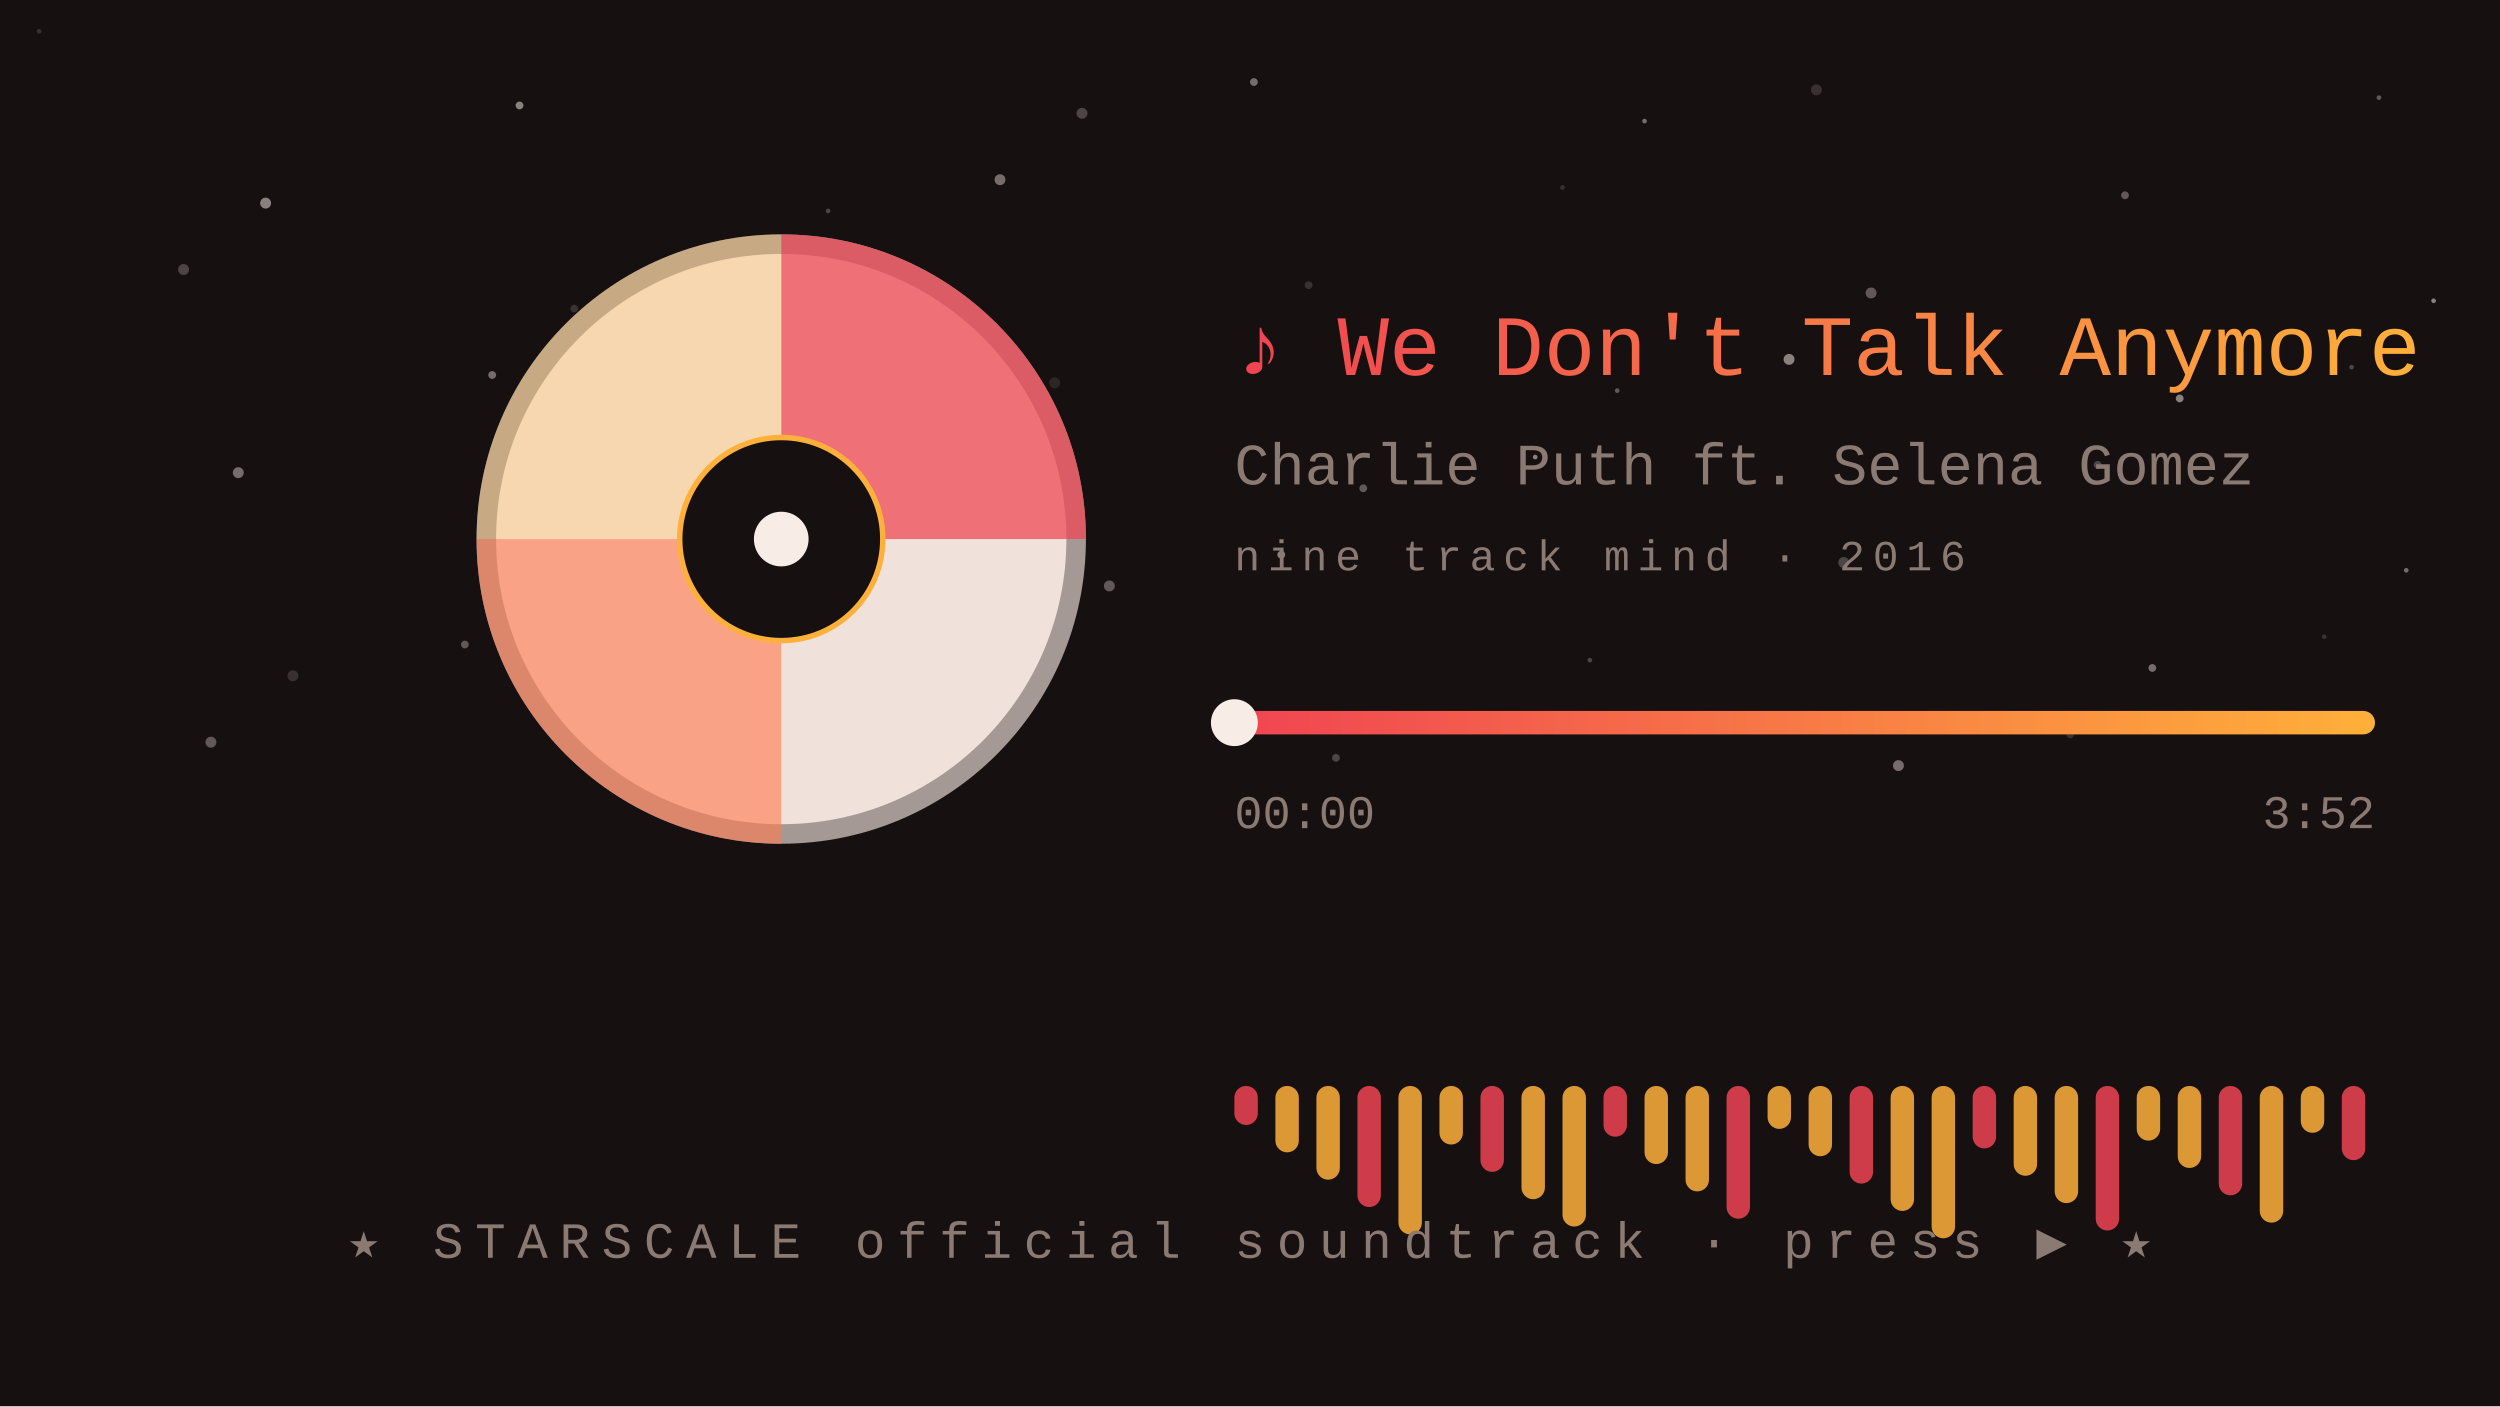
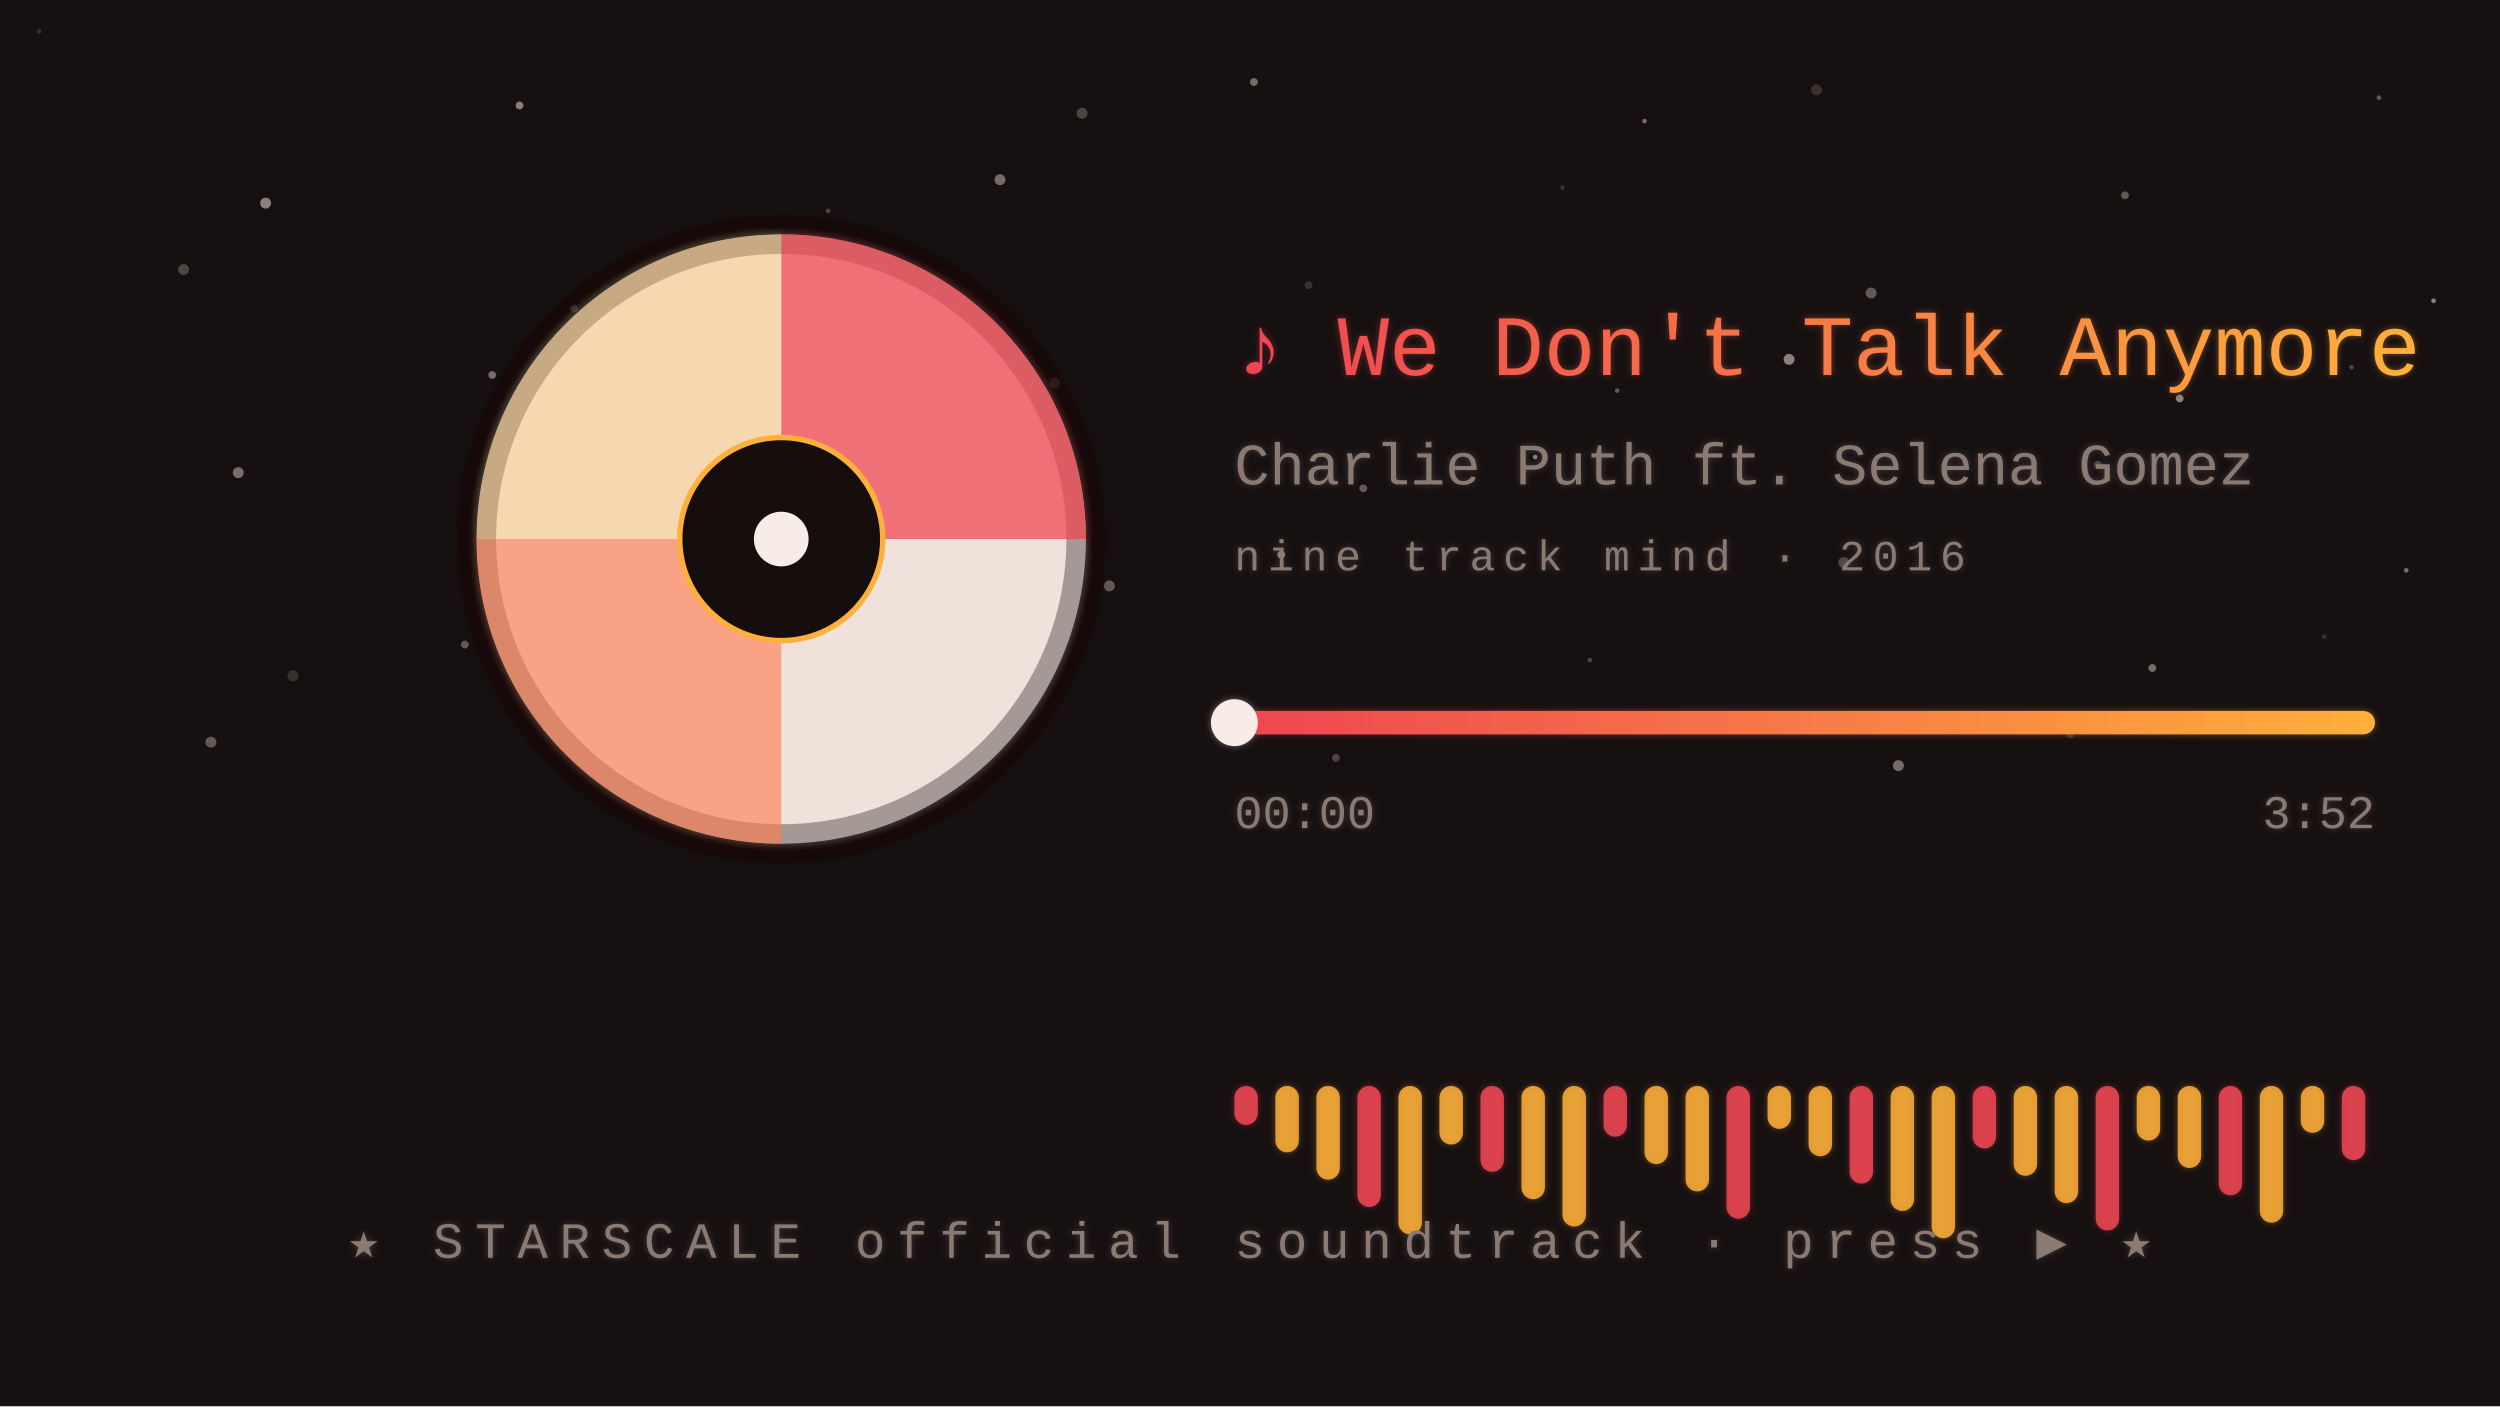
<svg xmlns="http://www.w3.org/2000/svg" width="640" height="360" viewBox="0 0 640 360" role="img" aria-label="now playing: We Don't Talk Anymore - Charlie Puth ft. Selena Gomez">
  <rect width="640" height="360" fill="#171011" />
  <circle cx="10" cy="8" r="0.6" fill="#f8ede6" opacity="0.15">
    <animate attributeName="opacity" values="0.15;0.45;0.15" dur="2s" begin="0.0s" repeatCount="indefinite" />
  </circle>
  <circle cx="147" cy="79" r="1.0" fill="#f8ede6" opacity="0.24">
    <animate attributeName="opacity" values="0.24;0.72;0.24" dur="3s" begin="0.4s" repeatCount="indefinite" />
  </circle>
  <circle cx="284" cy="150" r="1.4" fill="#f8ede6" opacity="0.33">
    <animate attributeName="opacity" values="0.33;0.99;0.33" dur="4s" begin="0.8s" repeatCount="indefinite" />
  </circle>
  <circle cx="421" cy="31" r="0.6" fill="#f8ede6" opacity="0.42">
    <animate attributeName="opacity" values="0.42;1.26;0.42" dur="5s" begin="1.2s" repeatCount="indefinite" />
  </circle>
  <circle cx="558" cy="102" r="1.0" fill="#f8ede6" opacity="0.51">
    <animate attributeName="opacity" values="0.51;1.53;0.51" dur="2s" begin="1.6s" repeatCount="indefinite" />
  </circle>
  <circle cx="75" cy="173" r="1.4" fill="#f8ede6" opacity="0.15">
    <animate attributeName="opacity" values="0.15;0.45;0.15" dur="3s" begin="2.0s" repeatCount="indefinite" />
  </circle>
  <circle cx="212" cy="54" r="0.6" fill="#f8ede6" opacity="0.24">
    <animate attributeName="opacity" values="0.24;0.72;0.24" dur="4s" begin="2.4s" repeatCount="indefinite" />
  </circle>
  <circle cx="349" cy="125" r="1.0" fill="#f8ede6" opacity="0.33">
    <animate attributeName="opacity" values="0.33;0.99;0.33" dur="5s" begin="0.0s" repeatCount="indefinite" />
  </circle>
  <circle cx="486" cy="196" r="1.4" fill="#f8ede6" opacity="0.42">
    <animate attributeName="opacity" values="0.42;1.26;0.42" dur="2s" begin="0.4s" repeatCount="indefinite" />
  </circle>
  <circle cx="623" cy="77" r="0.6" fill="#f8ede6" opacity="0.51">
    <animate attributeName="opacity" values="0.51;1.53;0.51" dur="3s" begin="0.8s" repeatCount="indefinite" />
  </circle>
  <circle cx="140" cy="148" r="1.0" fill="#f8ede6" opacity="0.15">
    <animate attributeName="opacity" values="0.15;0.45;0.15" dur="4s" begin="1.2s" repeatCount="indefinite" />
  </circle>
  <circle cx="277" cy="29" r="1.4" fill="#f8ede6" opacity="0.24">
    <animate attributeName="opacity" values="0.24;0.72;0.24" dur="5s" begin="1.6s" repeatCount="indefinite" />
  </circle>
  <circle cx="414" cy="100" r="0.6" fill="#f8ede6" opacity="0.33">
    <animate attributeName="opacity" values="0.33;0.99;0.33" dur="2s" begin="2.0s" repeatCount="indefinite" />
  </circle>
  <circle cx="551" cy="171" r="1.0" fill="#f8ede6" opacity="0.42">
    <animate attributeName="opacity" values="0.42;1.26;0.42" dur="3s" begin="2.4s" repeatCount="indefinite" />
  </circle>
  <circle cx="68" cy="52" r="1.4" fill="#f8ede6" opacity="0.51">
    <animate attributeName="opacity" values="0.51;1.53;0.51" dur="4s" begin="0.0s" repeatCount="indefinite" />
  </circle>
  <circle cx="205" cy="123" r="0.6" fill="#f8ede6" opacity="0.15">
    <animate attributeName="opacity" values="0.15;0.45;0.15" dur="5s" begin="0.4s" repeatCount="indefinite" />
  </circle>
  <circle cx="342" cy="194" r="1.0" fill="#f8ede6" opacity="0.24">
    <animate attributeName="opacity" values="0.24;0.72;0.24" dur="2s" begin="0.8s" repeatCount="indefinite" />
  </circle>
  <circle cx="479" cy="75" r="1.4" fill="#f8ede6" opacity="0.33">
    <animate attributeName="opacity" values="0.33;0.99;0.33" dur="3s" begin="1.2s" repeatCount="indefinite" />
  </circle>
  <circle cx="616" cy="146" r="0.6" fill="#f8ede6" opacity="0.42">
    <animate attributeName="opacity" values="0.42;1.26;0.42" dur="4s" begin="1.6s" repeatCount="indefinite" />
  </circle>
  <circle cx="133" cy="27" r="1.0" fill="#f8ede6" opacity="0.51">
    <animate attributeName="opacity" values="0.51;1.53;0.51" dur="5s" begin="2.0s" repeatCount="indefinite" />
  </circle>
  <circle cx="270" cy="98" r="1.4" fill="#f8ede6" opacity="0.15">
    <animate attributeName="opacity" values="0.15;0.45;0.15" dur="2s" begin="2.4s" repeatCount="indefinite" />
  </circle>
  <circle cx="407" cy="169" r="0.6" fill="#f8ede6" opacity="0.24">
    <animate attributeName="opacity" values="0.24;0.72;0.24" dur="3s" begin="0.0s" repeatCount="indefinite" />
  </circle>
  <circle cx="544" cy="50" r="1.0" fill="#f8ede6" opacity="0.33">
    <animate attributeName="opacity" values="0.33;0.99;0.33" dur="4s" begin="0.4s" repeatCount="indefinite" />
  </circle>
  <circle cx="61" cy="121" r="1.4" fill="#f8ede6" opacity="0.42">
    <animate attributeName="opacity" values="0.42;1.26;0.42" dur="5s" begin="0.8s" repeatCount="indefinite" />
  </circle>
  <circle cx="198" cy="192" r="0.6" fill="#f8ede6" opacity="0.51">
    <animate attributeName="opacity" values="0.51;1.53;0.51" dur="2s" begin="1.2s" repeatCount="indefinite" />
  </circle>
  <circle cx="335" cy="73" r="1.0" fill="#f8ede6" opacity="0.15">
    <animate attributeName="opacity" values="0.15;0.45;0.15" dur="3s" begin="1.6s" repeatCount="indefinite" />
  </circle>
  <circle cx="472" cy="144" r="1.4" fill="#f8ede6" opacity="0.24">
    <animate attributeName="opacity" values="0.24;0.72;0.24" dur="4s" begin="2.0s" repeatCount="indefinite" />
  </circle>
  <circle cx="609" cy="25" r="0.6" fill="#f8ede6" opacity="0.33">
    <animate attributeName="opacity" values="0.33;0.99;0.33" dur="5s" begin="2.4s" repeatCount="indefinite" />
  </circle>
  <circle cx="126" cy="96" r="1.0" fill="#f8ede6" opacity="0.42">
    <animate attributeName="opacity" values="0.42;1.26;0.42" dur="2s" begin="0.0s" repeatCount="indefinite" />
  </circle>
  <circle cx="263" cy="167" r="1.4" fill="#f8ede6" opacity="0.51">
    <animate attributeName="opacity" values="0.51;1.53;0.51" dur="3s" begin="0.4s" repeatCount="indefinite" />
  </circle>
  <circle cx="400" cy="48" r="0.6" fill="#f8ede6" opacity="0.15">
    <animate attributeName="opacity" values="0.15;0.45;0.15" dur="4s" begin="0.8s" repeatCount="indefinite" />
  </circle>
  <circle cx="537" cy="119" r="1.0" fill="#f8ede6" opacity="0.24">
    <animate attributeName="opacity" values="0.24;0.72;0.24" dur="5s" begin="1.2s" repeatCount="indefinite" />
  </circle>
  <circle cx="54" cy="190" r="1.4" fill="#f8ede6" opacity="0.33">
    <animate attributeName="opacity" values="0.33;0.99;0.33" dur="2s" begin="1.6s" repeatCount="indefinite" />
  </circle>
  <circle cx="191" cy="71" r="0.6" fill="#f8ede6" opacity="0.42">
    <animate attributeName="opacity" values="0.42;1.26;0.42" dur="3s" begin="2.0s" repeatCount="indefinite" />
  </circle>
  <circle cx="328" cy="142" r="1.0" fill="#f8ede6" opacity="0.51">
    <animate attributeName="opacity" values="0.51;1.53;0.51" dur="4s" begin="2.4s" repeatCount="indefinite" />
  </circle>
  <circle cx="465" cy="23" r="1.4" fill="#f8ede6" opacity="0.15">
    <animate attributeName="opacity" values="0.15;0.45;0.15" dur="5s" begin="0.0s" repeatCount="indefinite" />
  </circle>
  <circle cx="602" cy="94" r="0.6" fill="#f8ede6" opacity="0.24">
    <animate attributeName="opacity" values="0.24;0.72;0.24" dur="2s" begin="0.4s" repeatCount="indefinite" />
  </circle>
  <circle cx="119" cy="165" r="1.0" fill="#f8ede6" opacity="0.33">
    <animate attributeName="opacity" values="0.33;0.99;0.33" dur="3s" begin="0.8s" repeatCount="indefinite" />
  </circle>
  <circle cx="256" cy="46" r="1.4" fill="#f8ede6" opacity="0.42">
    <animate attributeName="opacity" values="0.42;1.26;0.42" dur="4s" begin="1.2s" repeatCount="indefinite" />
  </circle>
  <circle cx="393" cy="117" r="0.6" fill="#f8ede6" opacity="0.51">
    <animate attributeName="opacity" values="0.51;1.53;0.51" dur="5s" begin="1.6s" repeatCount="indefinite" />
  </circle>
  <circle cx="530" cy="188" r="1.0" fill="#f8ede6" opacity="0.15">
    <animate attributeName="opacity" values="0.15;0.45;0.15" dur="2s" begin="2.0s" repeatCount="indefinite" />
  </circle>
  <circle cx="47" cy="69" r="1.4" fill="#f8ede6" opacity="0.24">
    <animate attributeName="opacity" values="0.24;0.72;0.24" dur="3s" begin="2.4s" repeatCount="indefinite" />
  </circle>
  <circle cx="184" cy="140" r="0.6" fill="#f8ede6" opacity="0.33">
    <animate attributeName="opacity" values="0.33;0.99;0.33" dur="4s" begin="0.0s" repeatCount="indefinite" />
  </circle>
  <circle cx="321" cy="21" r="1.0" fill="#f8ede6" opacity="0.42">
    <animate attributeName="opacity" values="0.42;1.26;0.42" dur="5s" begin="0.4s" repeatCount="indefinite" />
  </circle>
  <circle cx="458" cy="92" r="1.4" fill="#f8ede6" opacity="0.51">
    <animate attributeName="opacity" values="0.51;1.53;0.51" dur="2s" begin="0.8s" repeatCount="indefinite" />
  </circle>
  <circle cx="595" cy="163" r="0.6" fill="#f8ede6" opacity="0.15">
    <animate attributeName="opacity" values="0.15;0.45;0.15" dur="3s" begin="1.2s" repeatCount="indefinite" />
  </circle>
  <defs>
    <linearGradient id="ttl" x1="0" y1="0" x2="1" y2="0">
      <stop offset="0" stop-color="#f04452" />
      <stop offset="1" stop-color="#ffb03a" />
    </linearGradient>
+     <filter id="artGlow" x="-25%" y="-25%" width="150%" height="150%">
+       <feGaussianBlur stdDeviation=".85" result="b" />
+       <feColorMatrix in="b" type="matrix" values="1 0 0 0 0  0 1 0 0 0  0 0 1 0 0  0 0 0 0.4 0" result="g" />
+       <feMerge>
+         <feMergeNode in="g" />
+         <feMergeNode in="SourceGraphic" />
+       </feMerge>
+     </filter>
  </defs>
-   <g>
-     <animateTransform attributeName="transform" type="rotate" from="0 200 138" to="360 200 138" dur="3.2s" repeatCount="indefinite" />
-     <circle cx="200" cy="138" r="78" fill="#f0e2da" />
-     <circle cx="200" cy="138" r="78" fill="none" stroke="#171011" stroke-width="10" opacity=".35" />
-     <path d="M200 60 A78 78 0 0 1 278 138 L200 138 Z" fill="#f04452" opacity=".72" />
-     <path d="M200 216 A78 78 0 0 1 122 138 L200 138 Z" fill="#ff7a52" opacity=".62" />
-     <path d="M200 60 A78 78 0 0 0 122 138 L200 138 Z" fill="#ffc46a" opacity=".38" />
-     <circle cx="200" cy="138" r="26" fill="#171011" />
-     <circle cx="200" cy="138" r="26" fill="none" stroke="#ffb03a" stroke-width="1.4" />
-     <circle cx="200" cy="138" r="7" fill="#f8ede6" />
+   <g filter="url(#artGlow)">
+     <g>
+       <animateTransform attributeName="transform" type="rotate" from="0 200 138" to="360 200 138" dur="3.2s" repeatCount="indefinite" />
+       <circle cx="200" cy="138" r="78" fill="#f0e2da" />
+       <circle cx="200" cy="138" r="78" fill="none" stroke="#171011" stroke-width="10" opacity=".35" />
+       <path d="M200 60 A78 78 0 0 1 278 138 L200 138 Z" fill="#f04452" opacity=".72" />
+       <path d="M200 216 A78 78 0 0 1 122 138 L200 138 Z" fill="#ff7a52" opacity=".62" />
+       <path d="M200 60 A78 78 0 0 0 122 138 L200 138 Z" fill="#ffc46a" opacity=".38" />
+       <circle cx="200" cy="138" r="26" fill="#171011" />
+       <circle cx="200" cy="138" r="26" fill="none" stroke="#ffb03a" stroke-width="1.4" />
+       <circle cx="200" cy="138" r="7" fill="#f8ede6" />
+     </g>
+     <text x="316" y="96" font-family="Courier New,monospace" font-size="22" fill="url(#ttl)">♪ We Don't Talk Anymore</text>
+     <text x="316" y="124" font-family="Courier New,monospace" font-size="15" fill="#8a7a72">Charlie Puth ft. Selena Gomez</text>
+     <text x="316" y="146" font-family="Courier New,monospace" font-size="11" letter-spacing="2" fill="#8a7a72">nine track mind · 2016</text>
+     <rect x="316" y="182" width="292" height="6" rx="3" fill="#1e1415" />
+     <rect x="316" y="182" width="292" height="6" rx="3" fill="url(#ttl)">
+       <animate attributeName="width" values="0;292" dur="232s" begin="0s" fill="freeze" keyTimes="0;1" calcMode="linear" />
+     </rect>
+     <circle cx="316" cy="185" r="6" fill="#f8ede6">
+       <animate attributeName="cx" values="316;608" dur="232s" begin="0s" calcMode="linear" fill="freeze" />
+     </circle>
+     <text x="316" y="212" font-family="Courier New,monospace" font-size="12" fill="#8a7a72">00:00</text>
+     <text x="608" y="212" text-anchor="end" font-family="Courier New,monospace" font-size="12" fill="#8a7a72">3:52</text>
+     <rect x="316.0" y="278" width="6" rx="3" fill="#f04452" opacity=".85" height="10">
+       <animate attributeName="height" values="10;20;10" dur="0.70s" begin="0.00s" repeatCount="indefinite" />
+       <animate attributeName="y" values="278;268;278" dur="0.70s" begin="0.00s" repeatCount="indefinite" />
+     </rect>
+     <rect x="326.5" y="278" width="6" rx="3" fill="#ffb03a" opacity=".85" height="17">
+       <animate attributeName="height" values="17;34;17" dur="0.86s" begin="0.06s" repeatCount="indefinite" />
+       <animate attributeName="y" values="278;261;278" dur="0.86s" begin="0.06s" repeatCount="indefinite" />
+     </rect>
+     <rect x="337.0" y="278" width="6" rx="3" fill="#ffb03a" opacity=".85" height="24">
+       <animate attributeName="height" values="24;48;24" dur="1.02s" begin="0.12s" repeatCount="indefinite" />
+       <animate attributeName="y" values="278;254;278" dur="1.02s" begin="0.12s" repeatCount="indefinite" />
+     </rect>
+     <rect x="347.5" y="278" width="6" rx="3" fill="#f04452" opacity=".85" height="31">
+       <animate attributeName="height" values="31;62;31" dur="1.18s" begin="0.18s" repeatCount="indefinite" />
+       <animate attributeName="y" values="278;247;278" dur="1.18s" begin="0.18s" repeatCount="indefinite" />
+     </rect>
+     <rect x="358.0" y="278" width="6" rx="3" fill="#ffb03a" opacity=".85" height="38">
+       <animate attributeName="height" values="38;76;38" dur="1.34s" begin="0.24s" repeatCount="indefinite" />
+       <animate attributeName="y" values="278;240;278" dur="1.34s" begin="0.24s" repeatCount="indefinite" />
+     </rect>
+     <rect x="368.5" y="278" width="6" rx="3" fill="#ffb03a" opacity=".85" height="15">
+       <animate attributeName="height" values="15;30;15" dur="0.70s" begin="0.30s" repeatCount="indefinite" />
+       <animate attributeName="y" values="278;263;278" dur="0.70s" begin="0.30s" repeatCount="indefinite" />
+     </rect>
+     <rect x="379.0" y="278" width="6" rx="3" fill="#f04452" opacity=".85" height="22">
+       <animate attributeName="height" values="22;44;22" dur="0.86s" begin="0.36s" repeatCount="indefinite" />
+       <animate attributeName="y" values="278;256;278" dur="0.86s" begin="0.36s" repeatCount="indefinite" />
+     </rect>
+     <rect x="389.5" y="278" width="6" rx="3" fill="#ffb03a" opacity=".85" height="29">
+       <animate attributeName="height" values="29;58;29" dur="1.02s" begin="0.42s" repeatCount="indefinite" />
+       <animate attributeName="y" values="278;249;278" dur="1.02s" begin="0.42s" repeatCount="indefinite" />
+     </rect>
+     <rect x="400.0" y="278" width="6" rx="3" fill="#ffb03a" opacity=".85" height="36">
+       <animate attributeName="height" values="36;72;36" dur="1.18s" begin="0.48s" repeatCount="indefinite" />
+       <animate attributeName="y" values="278;242;278" dur="1.18s" begin="0.48s" repeatCount="indefinite" />
+     </rect>
+     <rect x="410.5" y="278" width="6" rx="3" fill="#f04452" opacity=".85" height="13">
+       <animate attributeName="height" values="13;26;13" dur="1.34s" begin="0.54s" repeatCount="indefinite" />
+       <animate attributeName="y" values="278;265;278" dur="1.34s" begin="0.54s" repeatCount="indefinite" />
+     </rect>
+     <rect x="421.0" y="278" width="6" rx="3" fill="#ffb03a" opacity=".85" height="20">
+       <animate attributeName="height" values="20;40;20" dur="0.70s" begin="0.60s" repeatCount="indefinite" />
+       <animate attributeName="y" values="278;258;278" dur="0.70s" begin="0.60s" repeatCount="indefinite" />
+     </rect>
+     <rect x="431.5" y="278" width="6" rx="3" fill="#ffb03a" opacity=".85" height="27">
+       <animate attributeName="height" values="27;54;27" dur="0.86s" begin="0.66s" repeatCount="indefinite" />
+       <animate attributeName="y" values="278;251;278" dur="0.86s" begin="0.66s" repeatCount="indefinite" />
+     </rect>
+     <rect x="442.0" y="278" width="6" rx="3" fill="#f04452" opacity=".85" height="34">
+       <animate attributeName="height" values="34;68;34" dur="1.02s" begin="0.72s" repeatCount="indefinite" />
+       <animate attributeName="y" values="278;244;278" dur="1.02s" begin="0.72s" repeatCount="indefinite" />
+     </rect>
+     <rect x="452.5" y="278" width="6" rx="3" fill="#ffb03a" opacity=".85" height="11">
+       <animate attributeName="height" values="11;22;11" dur="1.18s" begin="0.78s" repeatCount="indefinite" />
+       <animate attributeName="y" values="278;267;278" dur="1.18s" begin="0.78s" repeatCount="indefinite" />
+     </rect>
+     <rect x="463.0" y="278" width="6" rx="3" fill="#ffb03a" opacity=".85" height="18">
+       <animate attributeName="height" values="18;36;18" dur="1.34s" begin="0.84s" repeatCount="indefinite" />
+       <animate attributeName="y" values="278;260;278" dur="1.34s" begin="0.84s" repeatCount="indefinite" />
+     </rect>
+     <rect x="473.5" y="278" width="6" rx="3" fill="#f04452" opacity=".85" height="25">
+       <animate attributeName="height" values="25;50;25" dur="0.70s" begin="0.90s" repeatCount="indefinite" />
+       <animate attributeName="y" values="278;253;278" dur="0.70s" begin="0.90s" repeatCount="indefinite" />
+     </rect>
+     <rect x="484.0" y="278" width="6" rx="3" fill="#ffb03a" opacity=".85" height="32">
+       <animate attributeName="height" values="32;64;32" dur="0.86s" begin="0.96s" repeatCount="indefinite" />
+       <animate attributeName="y" values="278;246;278" dur="0.86s" begin="0.96s" repeatCount="indefinite" />
+     </rect>
+     <rect x="494.5" y="278" width="6" rx="3" fill="#ffb03a" opacity=".85" height="39">
+       <animate attributeName="height" values="39;78;39" dur="1.02s" begin="1.02s" repeatCount="indefinite" />
+       <animate attributeName="y" values="278;239;278" dur="1.02s" begin="1.02s" repeatCount="indefinite" />
+     </rect>
+     <rect x="505.0" y="278" width="6" rx="3" fill="#f04452" opacity=".85" height="16">
+       <animate attributeName="height" values="16;32;16" dur="1.18s" begin="1.08s" repeatCount="indefinite" />
+       <animate attributeName="y" values="278;262;278" dur="1.18s" begin="1.08s" repeatCount="indefinite" />
+     </rect>
+     <rect x="515.5" y="278" width="6" rx="3" fill="#ffb03a" opacity=".85" height="23">
+       <animate attributeName="height" values="23;46;23" dur="1.34s" begin="1.14s" repeatCount="indefinite" />
+       <animate attributeName="y" values="278;255;278" dur="1.34s" begin="1.14s" repeatCount="indefinite" />
+     </rect>
+     <rect x="526.0" y="278" width="6" rx="3" fill="#ffb03a" opacity=".85" height="30">
+       <animate attributeName="height" values="30;60;30" dur="0.70s" begin="1.20s" repeatCount="indefinite" />
+       <animate attributeName="y" values="278;248;278" dur="0.70s" begin="1.20s" repeatCount="indefinite" />
+     </rect>
+     <rect x="536.5" y="278" width="6" rx="3" fill="#f04452" opacity=".85" height="37">
+       <animate attributeName="height" values="37;74;37" dur="0.86s" begin="1.26s" repeatCount="indefinite" />
+       <animate attributeName="y" values="278;241;278" dur="0.86s" begin="1.26s" repeatCount="indefinite" />
+     </rect>
+     <rect x="547.0" y="278" width="6" rx="3" fill="#ffb03a" opacity=".85" height="14">
+       <animate attributeName="height" values="14;28;14" dur="1.02s" begin="1.32s" repeatCount="indefinite" />
+       <animate attributeName="y" values="278;264;278" dur="1.02s" begin="1.32s" repeatCount="indefinite" />
+     </rect>
+     <rect x="557.5" y="278" width="6" rx="3" fill="#ffb03a" opacity=".85" height="21">
+       <animate attributeName="height" values="21;42;21" dur="1.18s" begin="1.38s" repeatCount="indefinite" />
+       <animate attributeName="y" values="278;257;278" dur="1.18s" begin="1.38s" repeatCount="indefinite" />
+     </rect>
+     <rect x="568.0" y="278" width="6" rx="3" fill="#f04452" opacity=".85" height="28">
+       <animate attributeName="height" values="28;56;28" dur="1.34s" begin="1.44s" repeatCount="indefinite" />
+       <animate attributeName="y" values="278;250;278" dur="1.34s" begin="1.44s" repeatCount="indefinite" />
+     </rect>
+     <rect x="578.5" y="278" width="6" rx="3" fill="#ffb03a" opacity=".85" height="35">
+       <animate attributeName="height" values="35;70;35" dur="0.70s" begin="1.50s" repeatCount="indefinite" />
+       <animate attributeName="y" values="278;243;278" dur="0.70s" begin="1.50s" repeatCount="indefinite" />
+     </rect>
+     <rect x="589.0" y="278" width="6" rx="3" fill="#ffb03a" opacity=".85" height="12">
+       <animate attributeName="height" values="12;24;12" dur="0.86s" begin="1.56s" repeatCount="indefinite" />
+       <animate attributeName="y" values="278;266;278" dur="0.86s" begin="1.56s" repeatCount="indefinite" />
+     </rect>
+     <rect x="599.5" y="278" width="6" rx="3" fill="#f04452" opacity=".85" height="19">
+       <animate attributeName="height" values="19;38;19" dur="1.02s" begin="1.62s" repeatCount="indefinite" />
+       <animate attributeName="y" values="278;259;278" dur="1.02s" begin="1.62s" repeatCount="indefinite" />
+     </rect>
+     <text x="320" y="322" text-anchor="middle" font-family="Courier New,monospace" font-size="13" letter-spacing="3" fill="#8a7a72">★ STARSCALE official soundtrack · press ▶ ★</text>
  </g>
-   <text x="316" y="96" font-family="Courier New,monospace" font-size="22" fill="url(#ttl)">♪ We Don't Talk Anymore</text>
-   <text x="316" y="124" font-family="Courier New,monospace" font-size="15" fill="#8a7a72">Charlie Puth ft. Selena Gomez</text>
-   <text x="316" y="146" font-family="Courier New,monospace" font-size="11" letter-spacing="2" fill="#8a7a72">nine track mind · 2016</text>
-   <rect x="316" y="182" width="292" height="6" rx="3" fill="#1e1415" />
-   <rect x="316" y="182" width="292" height="6" rx="3" fill="url(#ttl)">
-     <animate attributeName="width" values="0;292" dur="232s" begin="0s" fill="freeze" keyTimes="0;1" calcMode="linear" />
-   </rect>
-   <circle cx="316" cy="185" r="6" fill="#f8ede6">
-     <animate attributeName="cx" values="316;608" dur="232s" begin="0s" calcMode="linear" fill="freeze" />
-   </circle>
-   <text x="316" y="212" font-family="Courier New,monospace" font-size="12" fill="#8a7a72">00:00</text>
-   <text x="608" y="212" text-anchor="end" font-family="Courier New,monospace" font-size="12" fill="#8a7a72">3:52</text>
-   <rect x="316.0" y="278" width="6" rx="3" fill="#f04452" opacity=".85" height="10">
-     <animate attributeName="height" values="10;20;10" dur="0.70s" begin="0.00s" repeatCount="indefinite" />
-     <animate attributeName="y" values="278;268;278" dur="0.70s" begin="0.00s" repeatCount="indefinite" />
-   </rect>
-   <rect x="326.5" y="278" width="6" rx="3" fill="#ffb03a" opacity=".85" height="17">
-     <animate attributeName="height" values="17;34;17" dur="0.86s" begin="0.06s" repeatCount="indefinite" />
-     <animate attributeName="y" values="278;261;278" dur="0.86s" begin="0.06s" repeatCount="indefinite" />
-   </rect>
-   <rect x="337.0" y="278" width="6" rx="3" fill="#ffb03a" opacity=".85" height="24">
-     <animate attributeName="height" values="24;48;24" dur="1.02s" begin="0.12s" repeatCount="indefinite" />
-     <animate attributeName="y" values="278;254;278" dur="1.02s" begin="0.12s" repeatCount="indefinite" />
-   </rect>
-   <rect x="347.5" y="278" width="6" rx="3" fill="#f04452" opacity=".85" height="31">
-     <animate attributeName="height" values="31;62;31" dur="1.18s" begin="0.18s" repeatCount="indefinite" />
-     <animate attributeName="y" values="278;247;278" dur="1.18s" begin="0.18s" repeatCount="indefinite" />
-   </rect>
-   <rect x="358.0" y="278" width="6" rx="3" fill="#ffb03a" opacity=".85" height="38">
-     <animate attributeName="height" values="38;76;38" dur="1.34s" begin="0.24s" repeatCount="indefinite" />
-     <animate attributeName="y" values="278;240;278" dur="1.34s" begin="0.24s" repeatCount="indefinite" />
-   </rect>
-   <rect x="368.5" y="278" width="6" rx="3" fill="#ffb03a" opacity=".85" height="15">
-     <animate attributeName="height" values="15;30;15" dur="0.70s" begin="0.30s" repeatCount="indefinite" />
-     <animate attributeName="y" values="278;263;278" dur="0.70s" begin="0.30s" repeatCount="indefinite" />
-   </rect>
-   <rect x="379.0" y="278" width="6" rx="3" fill="#f04452" opacity=".85" height="22">
-     <animate attributeName="height" values="22;44;22" dur="0.86s" begin="0.36s" repeatCount="indefinite" />
-     <animate attributeName="y" values="278;256;278" dur="0.86s" begin="0.36s" repeatCount="indefinite" />
-   </rect>
-   <rect x="389.5" y="278" width="6" rx="3" fill="#ffb03a" opacity=".85" height="29">
-     <animate attributeName="height" values="29;58;29" dur="1.02s" begin="0.42s" repeatCount="indefinite" />
-     <animate attributeName="y" values="278;249;278" dur="1.02s" begin="0.42s" repeatCount="indefinite" />
-   </rect>
-   <rect x="400.0" y="278" width="6" rx="3" fill="#ffb03a" opacity=".85" height="36">
-     <animate attributeName="height" values="36;72;36" dur="1.18s" begin="0.48s" repeatCount="indefinite" />
-     <animate attributeName="y" values="278;242;278" dur="1.18s" begin="0.48s" repeatCount="indefinite" />
-   </rect>
-   <rect x="410.5" y="278" width="6" rx="3" fill="#f04452" opacity=".85" height="13">
-     <animate attributeName="height" values="13;26;13" dur="1.34s" begin="0.54s" repeatCount="indefinite" />
-     <animate attributeName="y" values="278;265;278" dur="1.34s" begin="0.54s" repeatCount="indefinite" />
-   </rect>
-   <rect x="421.0" y="278" width="6" rx="3" fill="#ffb03a" opacity=".85" height="20">
-     <animate attributeName="height" values="20;40;20" dur="0.70s" begin="0.60s" repeatCount="indefinite" />
-     <animate attributeName="y" values="278;258;278" dur="0.70s" begin="0.60s" repeatCount="indefinite" />
-   </rect>
-   <rect x="431.5" y="278" width="6" rx="3" fill="#ffb03a" opacity=".85" height="27">
-     <animate attributeName="height" values="27;54;27" dur="0.86s" begin="0.66s" repeatCount="indefinite" />
-     <animate attributeName="y" values="278;251;278" dur="0.86s" begin="0.66s" repeatCount="indefinite" />
-   </rect>
-   <rect x="442.0" y="278" width="6" rx="3" fill="#f04452" opacity=".85" height="34">
-     <animate attributeName="height" values="34;68;34" dur="1.02s" begin="0.72s" repeatCount="indefinite" />
-     <animate attributeName="y" values="278;244;278" dur="1.02s" begin="0.72s" repeatCount="indefinite" />
-   </rect>
-   <rect x="452.5" y="278" width="6" rx="3" fill="#ffb03a" opacity=".85" height="11">
-     <animate attributeName="height" values="11;22;11" dur="1.18s" begin="0.78s" repeatCount="indefinite" />
-     <animate attributeName="y" values="278;267;278" dur="1.18s" begin="0.78s" repeatCount="indefinite" />
-   </rect>
-   <rect x="463.0" y="278" width="6" rx="3" fill="#ffb03a" opacity=".85" height="18">
-     <animate attributeName="height" values="18;36;18" dur="1.34s" begin="0.84s" repeatCount="indefinite" />
-     <animate attributeName="y" values="278;260;278" dur="1.34s" begin="0.84s" repeatCount="indefinite" />
-   </rect>
-   <rect x="473.5" y="278" width="6" rx="3" fill="#f04452" opacity=".85" height="25">
-     <animate attributeName="height" values="25;50;25" dur="0.70s" begin="0.90s" repeatCount="indefinite" />
-     <animate attributeName="y" values="278;253;278" dur="0.70s" begin="0.90s" repeatCount="indefinite" />
-   </rect>
-   <rect x="484.0" y="278" width="6" rx="3" fill="#ffb03a" opacity=".85" height="32">
-     <animate attributeName="height" values="32;64;32" dur="0.86s" begin="0.96s" repeatCount="indefinite" />
-     <animate attributeName="y" values="278;246;278" dur="0.86s" begin="0.96s" repeatCount="indefinite" />
-   </rect>
-   <rect x="494.5" y="278" width="6" rx="3" fill="#ffb03a" opacity=".85" height="39">
-     <animate attributeName="height" values="39;78;39" dur="1.02s" begin="1.02s" repeatCount="indefinite" />
-     <animate attributeName="y" values="278;239;278" dur="1.02s" begin="1.02s" repeatCount="indefinite" />
-   </rect>
-   <rect x="505.0" y="278" width="6" rx="3" fill="#f04452" opacity=".85" height="16">
-     <animate attributeName="height" values="16;32;16" dur="1.18s" begin="1.08s" repeatCount="indefinite" />
-     <animate attributeName="y" values="278;262;278" dur="1.18s" begin="1.08s" repeatCount="indefinite" />
-   </rect>
-   <rect x="515.5" y="278" width="6" rx="3" fill="#ffb03a" opacity=".85" height="23">
-     <animate attributeName="height" values="23;46;23" dur="1.34s" begin="1.14s" repeatCount="indefinite" />
-     <animate attributeName="y" values="278;255;278" dur="1.34s" begin="1.14s" repeatCount="indefinite" />
-   </rect>
-   <rect x="526.0" y="278" width="6" rx="3" fill="#ffb03a" opacity=".85" height="30">
-     <animate attributeName="height" values="30;60;30" dur="0.70s" begin="1.20s" repeatCount="indefinite" />
-     <animate attributeName="y" values="278;248;278" dur="0.70s" begin="1.20s" repeatCount="indefinite" />
-   </rect>
-   <rect x="536.5" y="278" width="6" rx="3" fill="#f04452" opacity=".85" height="37">
-     <animate attributeName="height" values="37;74;37" dur="0.86s" begin="1.26s" repeatCount="indefinite" />
-     <animate attributeName="y" values="278;241;278" dur="0.86s" begin="1.26s" repeatCount="indefinite" />
-   </rect>
-   <rect x="547.0" y="278" width="6" rx="3" fill="#ffb03a" opacity=".85" height="14">
-     <animate attributeName="height" values="14;28;14" dur="1.02s" begin="1.32s" repeatCount="indefinite" />
-     <animate attributeName="y" values="278;264;278" dur="1.02s" begin="1.32s" repeatCount="indefinite" />
-   </rect>
-   <rect x="557.5" y="278" width="6" rx="3" fill="#ffb03a" opacity=".85" height="21">
-     <animate attributeName="height" values="21;42;21" dur="1.18s" begin="1.38s" repeatCount="indefinite" />
-     <animate attributeName="y" values="278;257;278" dur="1.18s" begin="1.38s" repeatCount="indefinite" />
-   </rect>
-   <rect x="568.0" y="278" width="6" rx="3" fill="#f04452" opacity=".85" height="28">
-     <animate attributeName="height" values="28;56;28" dur="1.34s" begin="1.44s" repeatCount="indefinite" />
-     <animate attributeName="y" values="278;250;278" dur="1.34s" begin="1.44s" repeatCount="indefinite" />
-   </rect>
-   <rect x="578.5" y="278" width="6" rx="3" fill="#ffb03a" opacity=".85" height="35">
-     <animate attributeName="height" values="35;70;35" dur="0.70s" begin="1.50s" repeatCount="indefinite" />
-     <animate attributeName="y" values="278;243;278" dur="0.70s" begin="1.50s" repeatCount="indefinite" />
-   </rect>
-   <rect x="589.0" y="278" width="6" rx="3" fill="#ffb03a" opacity=".85" height="12">
-     <animate attributeName="height" values="12;24;12" dur="0.86s" begin="1.56s" repeatCount="indefinite" />
-     <animate attributeName="y" values="278;266;278" dur="0.86s" begin="1.56s" repeatCount="indefinite" />
-   </rect>
-   <rect x="599.5" y="278" width="6" rx="3" fill="#f04452" opacity=".85" height="19">
-     <animate attributeName="height" values="19;38;19" dur="1.02s" begin="1.62s" repeatCount="indefinite" />
-     <animate attributeName="y" values="278;259;278" dur="1.02s" begin="1.62s" repeatCount="indefinite" />
-   </rect>
-   <text x="320" y="322" text-anchor="middle" font-family="Courier New,monospace" font-size="13" letter-spacing="3" fill="#8a7a72">★ STARSCALE official soundtrack · press ▶ ★</text>
</svg>
